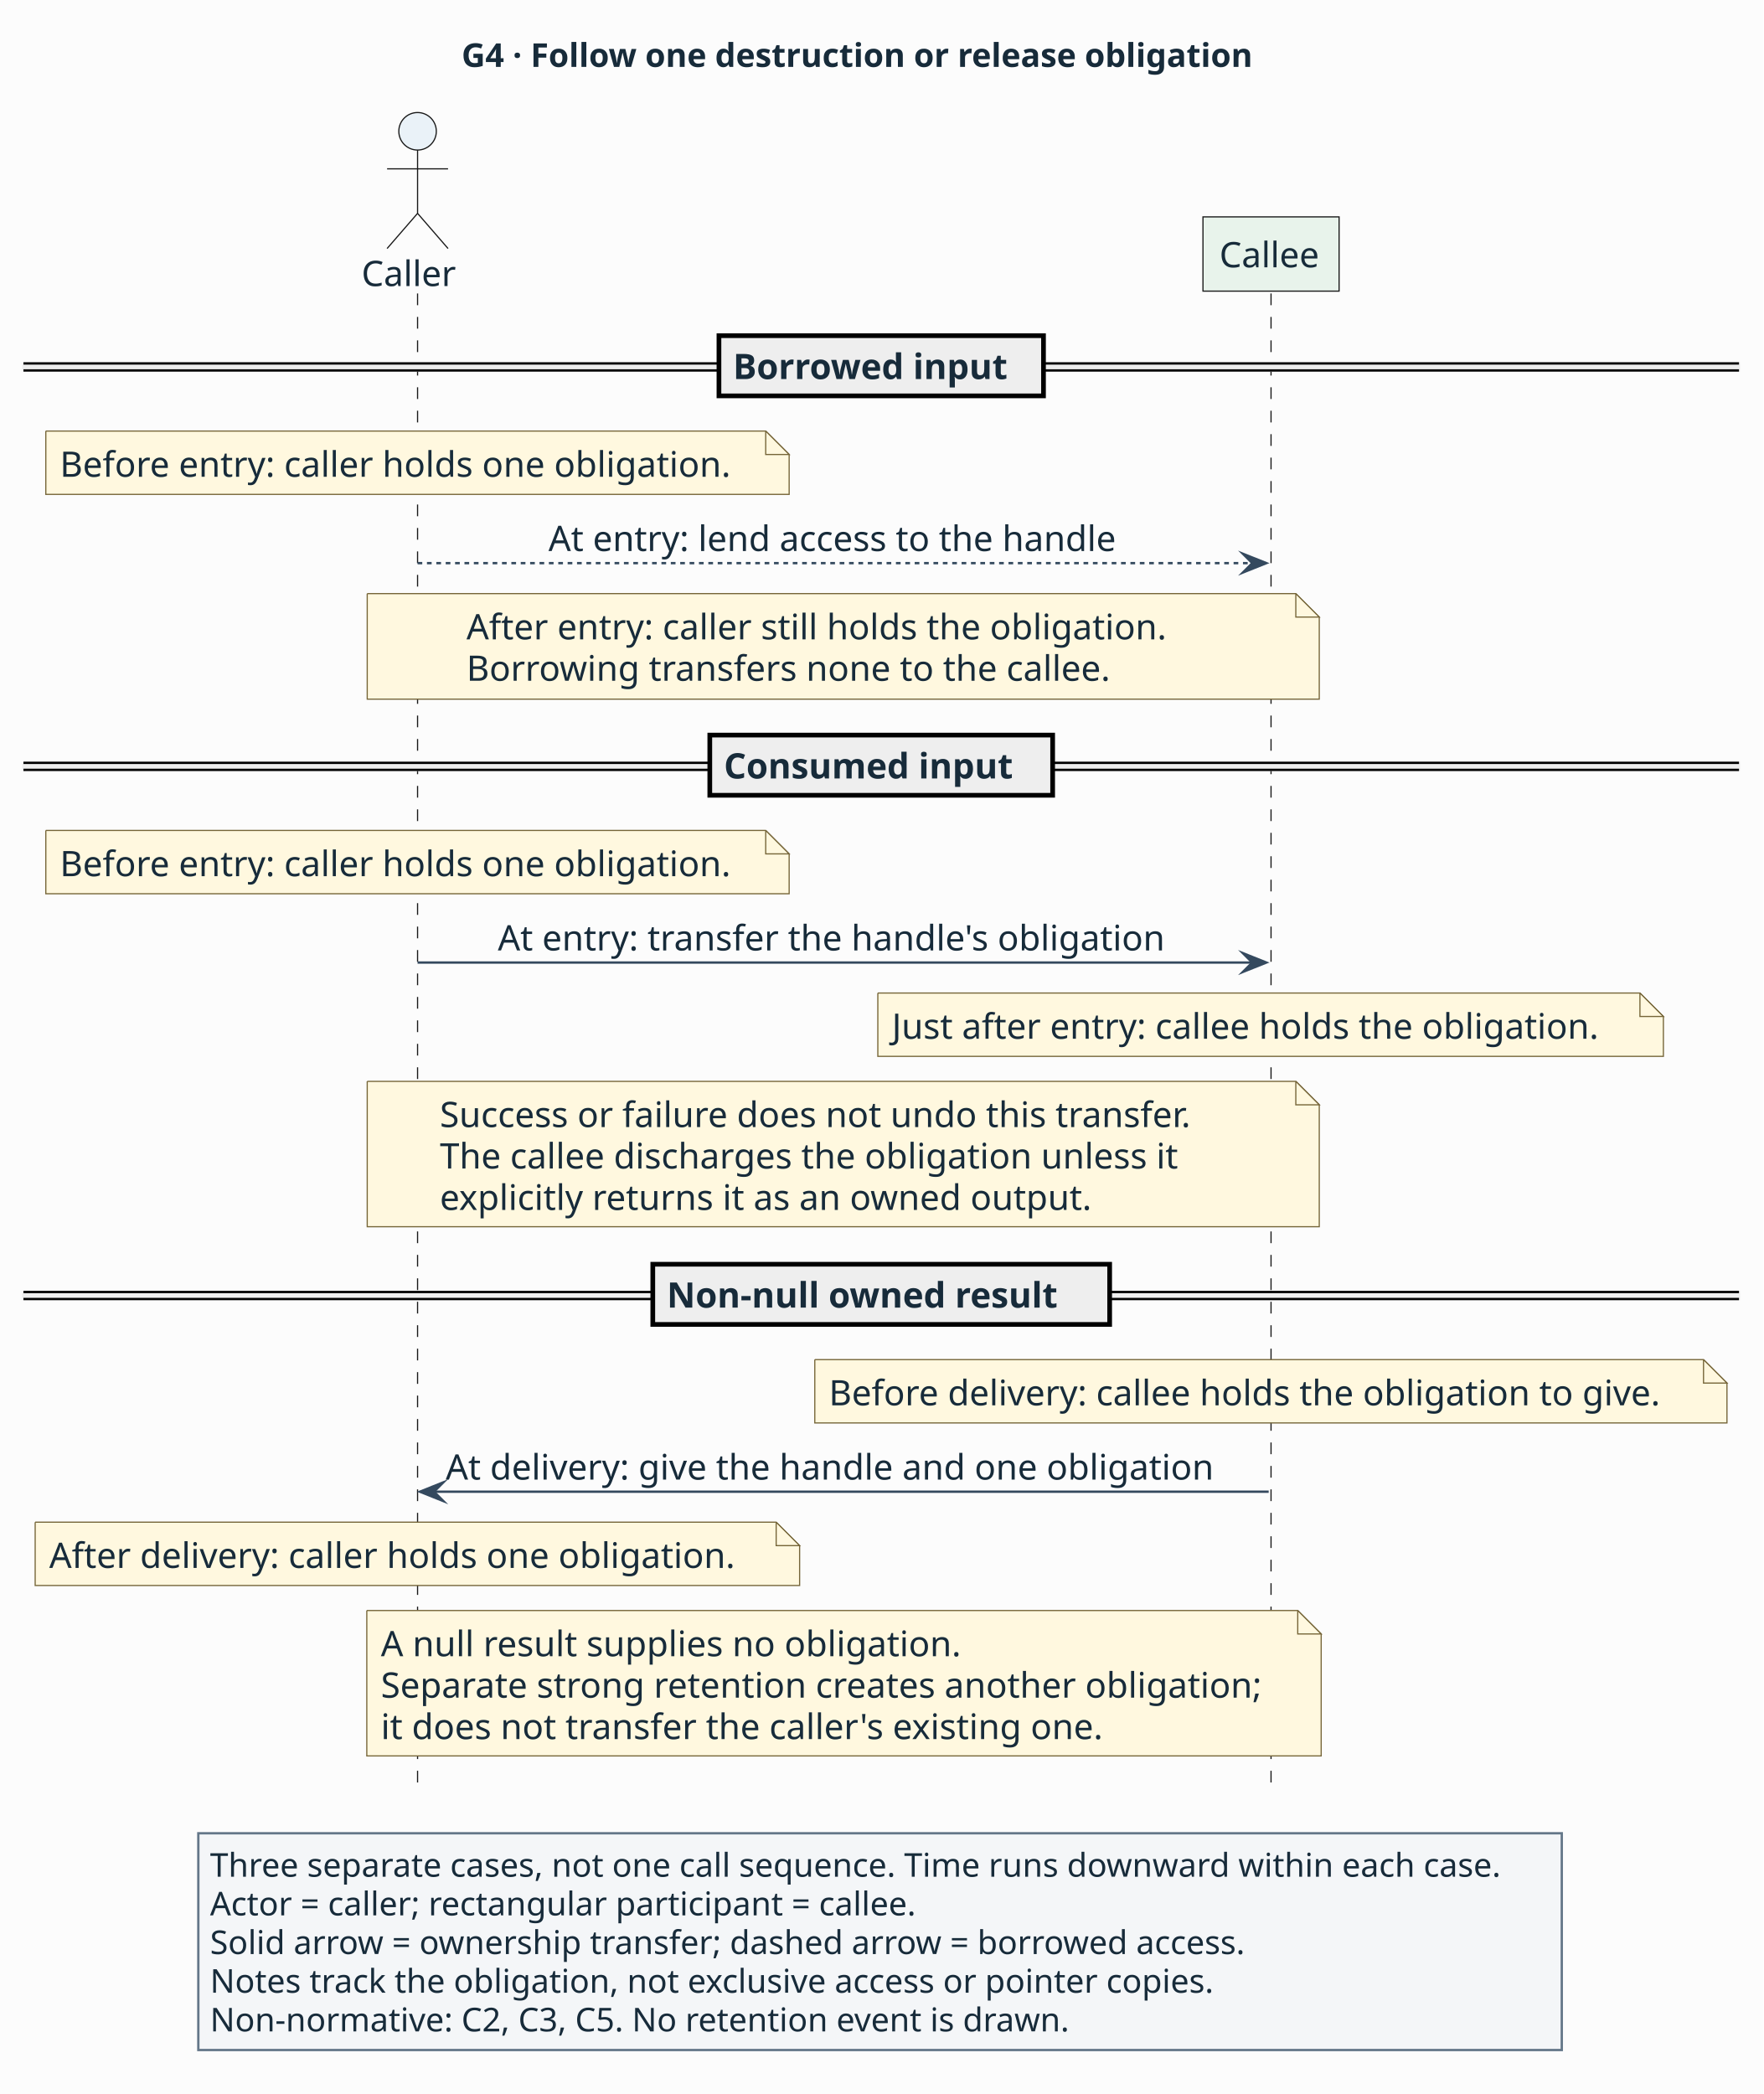
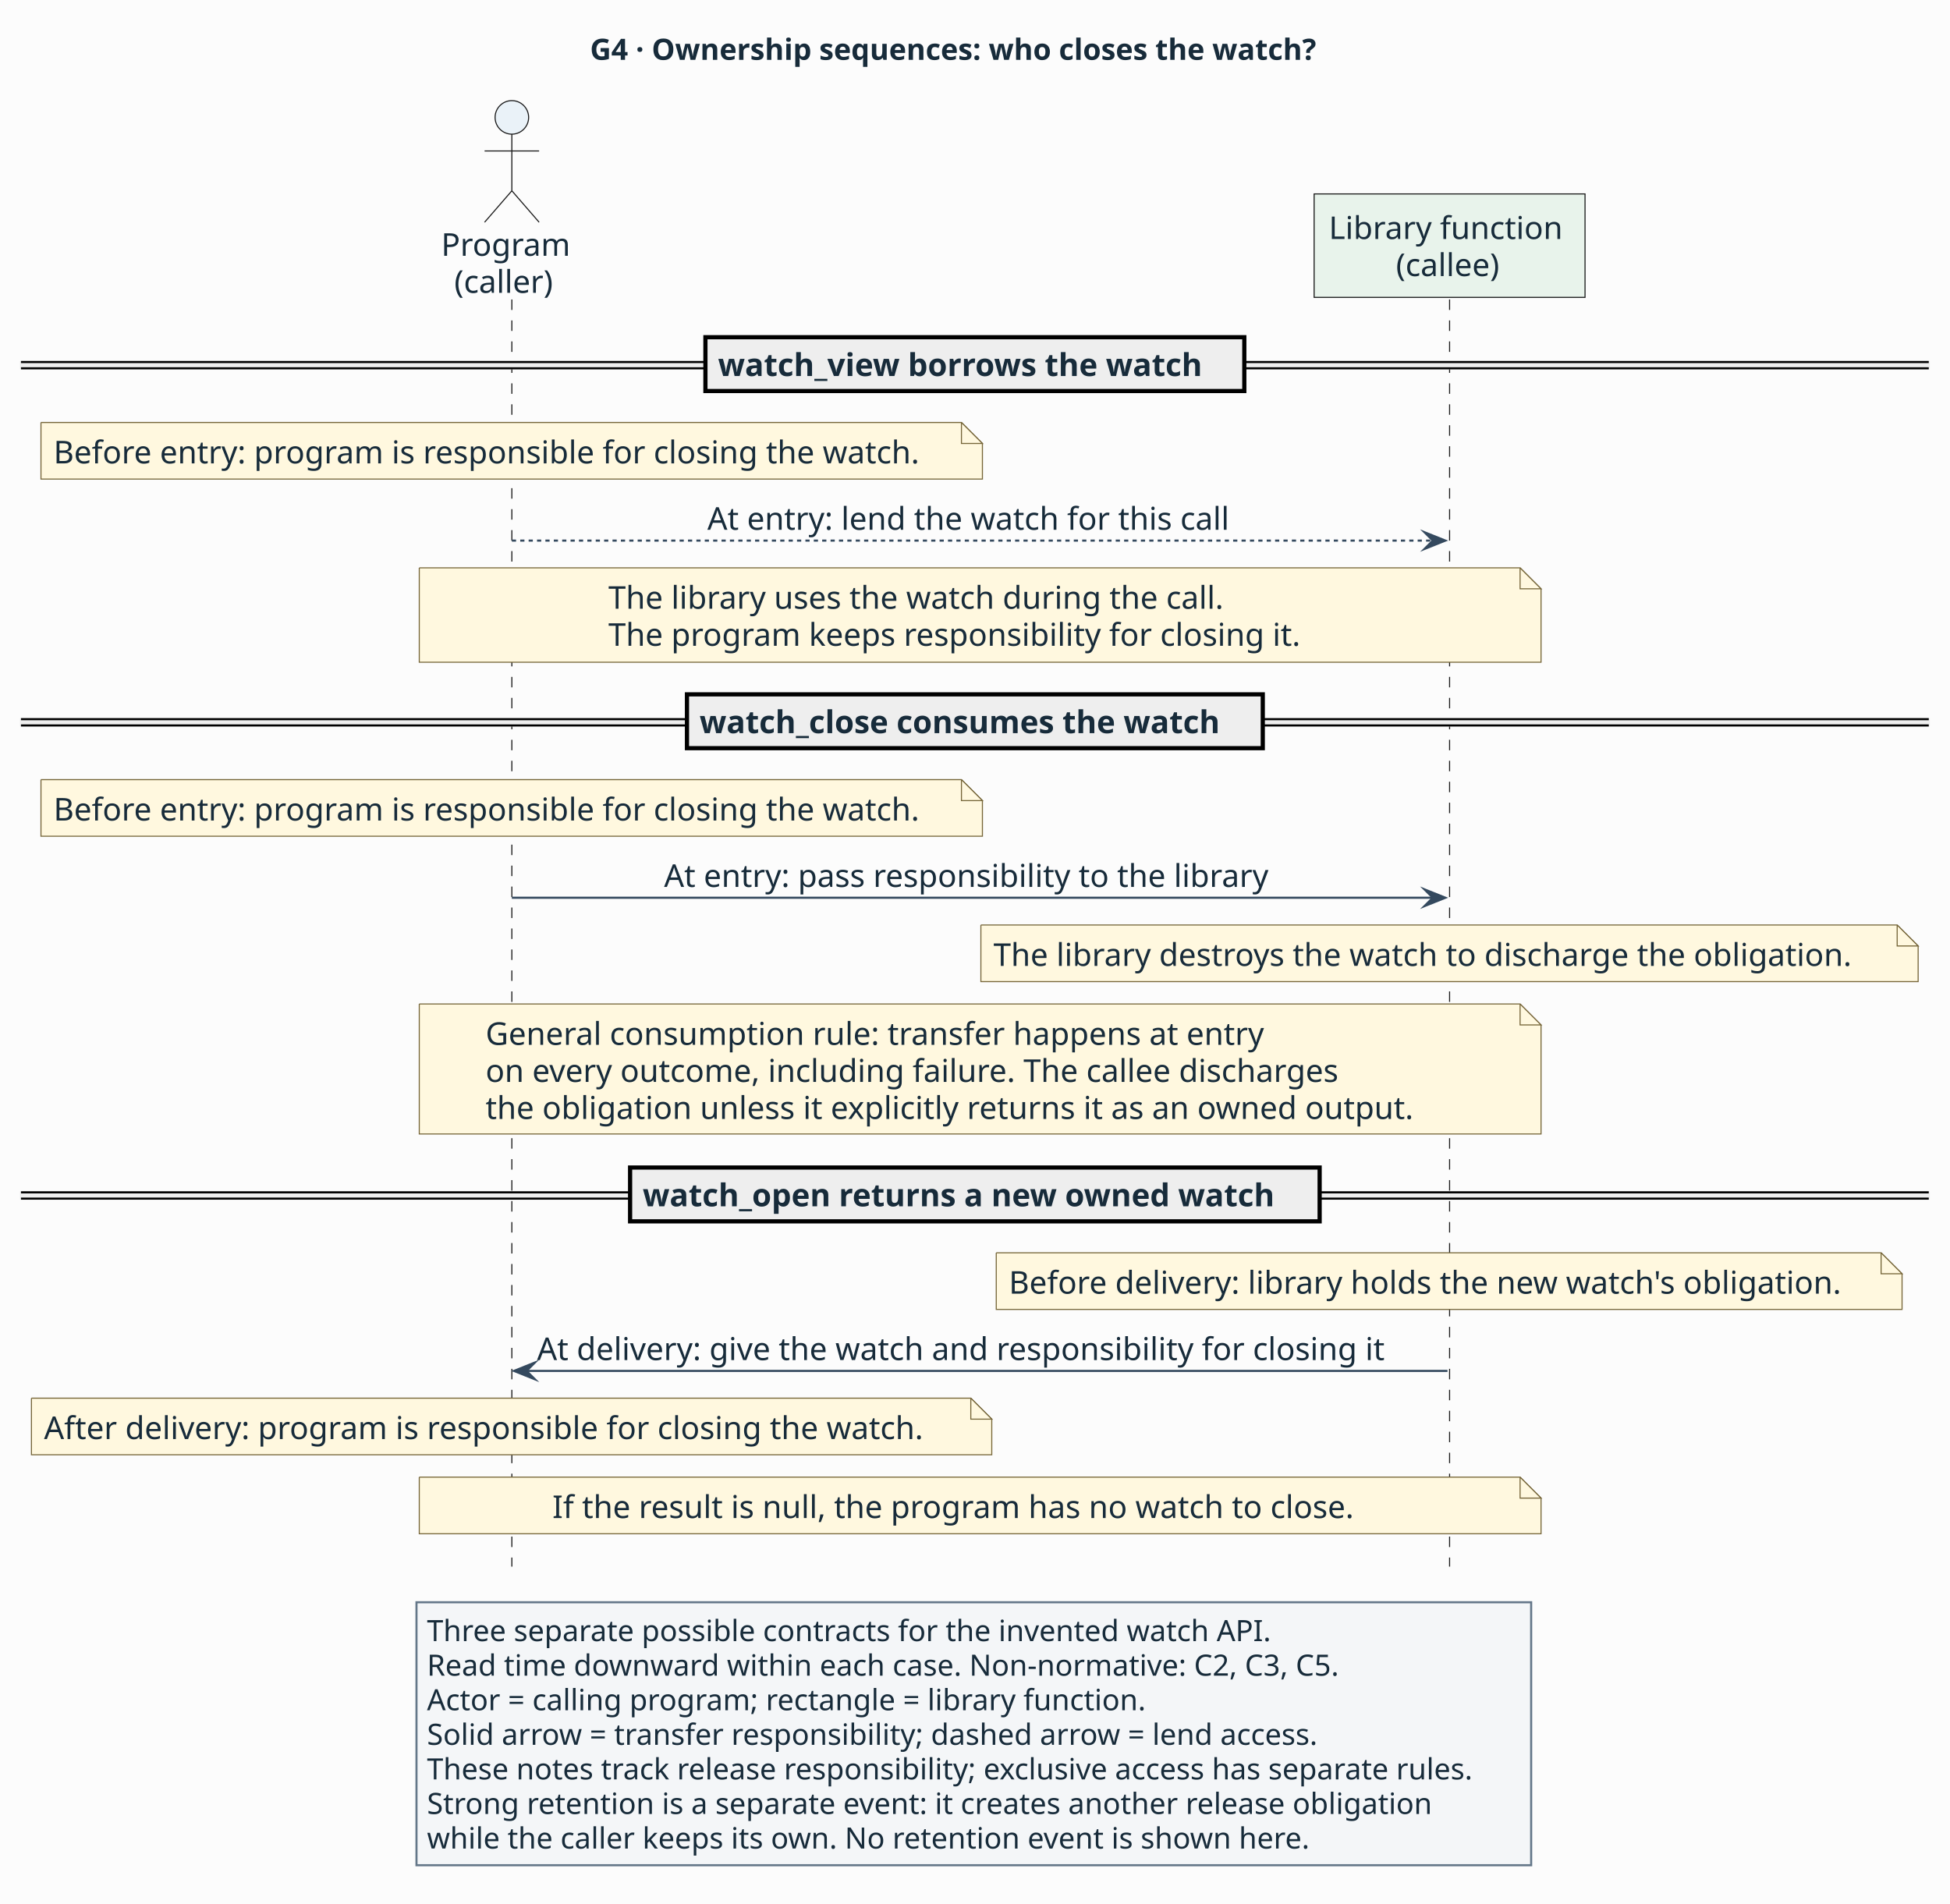
- <svg xmlns="http://www.w3.org/2000/svg" version="1.1" data-diagram-type="SEQUENCE" style="width:752px;height:893px;background:#FCFCFC;" width="752px" height="893px" viewBox="0 0 752 893" zoomAndPan="magnify" preserveAspectRatio="none" contentStyleType="text/css">
+ <svg xmlns="http://www.w3.org/2000/svg" version="1.1" data-diagram-type="SEQUENCE" style="width:930px;height:908px;background:#FCFCFC;" width="930px" height="908px" viewBox="0 0 930 908" zoomAndPan="magnify" preserveAspectRatio="none" contentStyleType="text/css">
  <defs />
  <g font-family="sans-serif" lengthAdjust="spacing">
-     <rect x="0" y="0" width="752" height="893" fill="#FCFCFC" style="stroke:none;" />
+     <rect x="0" y="0" width="930" height="908" fill="#FCFCFC" style="stroke:none;" />
    <g class="title" data-source-line="2">
-       <text x="196.834" y="28.535" fill="#172B3A" font-size="14" textLength="356.932" font-weight="700">G4 · Follow one destruction or release obligation</text>
+       <text x="281.39" y="28.535" fill="#172B3A" font-size="14" textLength="366.092" font-weight="700">G4 · Ownership sequences: who closes the watch?</text>
    </g>
    <g>
-       <rect x="174.574" y="125.154" width="8" height="639.654" fill="#000" fill-opacity="0" />
-       <line x1="178.074" y1="125.154" x2="178.074" y2="764.809" style="stroke:#181818;stroke-width:0.5;stroke-dasharray:5,5;" />
+       <rect x="240.617" y="142.82" width="8" height="604.322" fill="#000" fill-opacity="0" />
+       <line x1="244.117" y1="142.82" x2="244.117" y2="747.143" style="stroke:#181818;stroke-width:0.5;stroke-dasharray:5,5;" />
    </g>
    <g>
-       <rect x="538.535" y="125.154" width="8" height="639.654" fill="#000" fill-opacity="0" />
-       <line x1="542.035" y1="125.154" x2="542.035" y2="764.809" style="stroke:#181818;stroke-width:0.5;stroke-dasharray:5,5;" />
+       <rect x="687.84" y="142.82" width="8" height="604.322" fill="#000" fill-opacity="0" />
+       <line x1="691.34" y1="142.82" x2="691.34" y2="747.143" style="stroke:#181818;stroke-width:0.5;stroke-dasharray:5,5;" />
    </g>
-     <text x="154.16" y="121.99" fill="#172B3A" font-size="15" textLength="41.829">Caller</text>
-     <ellipse cx="178.074" cy="55.988" rx="8" ry="8" fill="#EAF2F8" style="stroke:#181818;stroke-width:0.5;" />
-     <path d="M178.074,63.988 L178.074,90.988 M165.074,71.988 L191.074,71.988 M178.074,90.988 L165.074,105.988 M178.074,90.988 L191.074,105.988" style="stroke:#181818;stroke-width:0.5;" fill="none" />
-     <rect x="513.011" y="92.488" width="58.048" height="31.666" fill="#E8F3EB" style="stroke:#181818;stroke-width:0.5;" />
-     <text x="520.011" y="113.99" fill="#172B3A" font-size="15" textLength="44.048">Callee</text>
-     <rect x="10" y="154.987" width="731.6" height="3" fill="#EEE" style="stroke:#EEE;stroke-width:1;" />
-     <line x1="10" y1="154.987" x2="741.6" y2="154.987" style="stroke:#000;stroke-width:1;" />
-     <line x1="10" y1="157.987" x2="741.6" y2="157.987" style="stroke:#000;stroke-width:1;" />
-     <rect x="306.599" y="143.154" width="138.402" height="25.666" fill="#EEE" style="stroke:#000;stroke-width:2;" />
-     <text x="312.599" y="161.656" fill="#172B3A" font-size="15" textLength="119.458" font-weight="700">Borrowed input</text>
-     <path d="M19.537,183.82 L19.537,210.82 L336.537,210.82 L336.537,193.82 L326.537,183.82 L19.537,183.82" style="stroke:#756538;stroke-width:0.5;" fill="#FFF8DF" />
-     <path d="M326.537,183.82 L326.537,193.82 L336.537,193.82 L326.537,183.82" style="stroke:#756538;stroke-width:0.5;" fill="#FFF8DF" />
-     <text x="25.537" y="203.322" fill="#172B3A" font-size="15" textLength="296.074">Before entry: caller holds one obligation.</text>
-     <polygon points="530.035,236.152,540.035,240.152,530.035,244.152,534.035,240.152" fill="#34495E" style="stroke:#34495E;stroke-width:1;stroke-linejoin:miter;stroke-miterlimit:10;" />
-     <line x1="178.074" y1="240.152" x2="536.035" y2="240.152" style="stroke:#34495E;stroke-width:1;stroke-dasharray:2,2;" />
-     <text x="233.899" y="234.988" fill="#172B3A" font-size="15" textLength="252.312">At entry: lend access to the handle</text>
-     <path d="M156.605,253.152 L156.605,298.152 L562.605,298.152 L562.605,263.152 L552.605,253.152 L156.605,253.152" style="stroke:#756538;stroke-width:0.5;" fill="#FFF8DF" />
-     <path d="M552.605,253.152 L552.605,263.152 L562.605,263.152 L552.605,253.152" style="stroke:#756538;stroke-width:0.5;" fill="#FFF8DF" />
-     <text x="198.934" y="272.654" fill="#172B3A" font-size="15" textLength="313.242">After entry: caller still holds the obligation.</text>
-     <text x="198.934" y="290.32" fill="#172B3A" font-size="15" textLength="282.649">Borrowing transfers none to the callee.</text>
-     <rect x="10" y="325.317" width="731.6" height="3" fill="#EEE" style="stroke:#EEE;stroke-width:1;" />
-     <line x1="10" y1="325.317" x2="741.6" y2="325.317" style="stroke:#000;stroke-width:1;" />
-     <line x1="10" y1="328.317" x2="741.6" y2="328.317" style="stroke:#000;stroke-width:1;" />
-     <rect x="302.695" y="313.484" width="146.209" height="25.666" fill="#EEE" style="stroke:#000;stroke-width:2;" />
-     <text x="308.695" y="331.986" fill="#172B3A" font-size="15" textLength="127.266" font-weight="700">Consumed input</text>
-     <path d="M19.537,354.15 L19.537,381.15 L336.537,381.15 L336.537,364.15 L326.537,354.15 L19.537,354.15" style="stroke:#756538;stroke-width:0.5;" fill="#FFF8DF" />
-     <path d="M326.537,354.15 L326.537,364.15 L336.537,364.15 L326.537,354.15" style="stroke:#756538;stroke-width:0.5;" fill="#FFF8DF" />
-     <text x="25.537" y="373.652" fill="#172B3A" font-size="15" textLength="296.074">Before entry: caller holds one obligation.</text>
-     <polygon points="530.035,406.482,540.035,410.482,530.035,414.482,534.035,410.482" fill="#34495E" style="stroke:#34495E;stroke-width:1;stroke-linejoin:miter;stroke-miterlimit:10;" />
-     <line x1="178.074" y1="410.482" x2="536.035" y2="410.482" style="stroke:#34495E;stroke-width:1;" />
-     <text x="212.3" y="405.318" fill="#172B3A" font-size="15" textLength="295.51">At entry: transfer the handle's obligation</text>
-     <path d="M374.354,423.482 L374.354,450.482 L709.354,450.482 L709.354,433.482 L699.354,423.482 L374.354,423.482" style="stroke:#756538;stroke-width:0.5;" fill="#FFF8DF" />
-     <path d="M699.354,423.482 L699.354,433.482 L709.354,433.482 L699.354,423.482" style="stroke:#756538;stroke-width:0.5;" fill="#FFF8DF" />
-     <text x="380.354" y="442.984" fill="#172B3A" font-size="15" textLength="314.363">Just after entry: callee holds the obligation.</text>
-     <path d="M156.605,461.148 L156.605,523.148 L562.605,523.148 L562.605,471.148 L552.605,461.148 L156.605,461.148" style="stroke:#756538;stroke-width:0.5;" fill="#FFF8DF" />
-     <path d="M552.605,461.148 L552.605,471.148 L562.605,471.148 L552.605,461.148" style="stroke:#756538;stroke-width:0.5;" fill="#FFF8DF" />
-     <text x="187.574" y="480.65" fill="#172B3A" font-size="15" textLength="335.962">Success or failure does not undo this transfer.</text>
-     <text x="187.574" y="498.316" fill="#172B3A" font-size="15" textLength="328.433">The callee discharges the obligation unless it</text>
-     <text x="187.574" y="515.982" fill="#172B3A" font-size="15" textLength="291.042">explicitly returns it as an owned output.</text>
-     <rect x="10" y="550.979" width="731.6" height="3" fill="#EEE" style="stroke:#EEE;stroke-width:1;" />
-     <line x1="10" y1="550.979" x2="741.6" y2="550.979" style="stroke:#000;stroke-width:1;" />
-     <line x1="10" y1="553.979" x2="741.6" y2="553.979" style="stroke:#000;stroke-width:1;" />
-     <rect x="278.386" y="539.146" width="194.828" height="25.666" fill="#EEE" style="stroke:#000;stroke-width:2;" />
-     <text x="284.386" y="557.648" fill="#172B3A" font-size="15" textLength="175.884" font-weight="700">Non-null owned result</text>
-     <path d="M347.47,579.813 L347.47,606.813 L736.47,606.813 L736.47,589.813 L726.47,579.813 L347.47,579.813" style="stroke:#756538;stroke-width:0.5;" fill="#FFF8DF" />
-     <path d="M726.47,579.813 L726.47,589.813 L736.47,589.813 L726.47,579.813" style="stroke:#756538;stroke-width:0.5;" fill="#FFF8DF" />
-     <text x="353.47" y="599.314" fill="#172B3A" font-size="15" textLength="368.13">Before delivery: callee holds the obligation to give.</text>
-     <polygon points="189.074,632.145,179.074,636.145,189.074,640.145,185.074,636.145" fill="#34495E" style="stroke:#34495E;stroke-width:1;stroke-linejoin:miter;stroke-miterlimit:10;" />
-     <line x1="183.074" y1="636.145" x2="541.035" y2="636.145" style="stroke:#34495E;stroke-width:1;" />
-     <text x="190.074" y="630.98" fill="#172B3A" font-size="15" textLength="339.961">At delivery: give the handle and one obligation</text>
-     <path d="M15,649.145 L15,676.145 L341,676.145 L341,659.145 L331,649.145 L15,649.145" style="stroke:#756538;stroke-width:0.5;" fill="#FFF8DF" />
-     <path d="M331,649.145 L331,659.145 L341,659.145 L331,649.145" style="stroke:#756538;stroke-width:0.5;" fill="#FFF8DF" />
-     <text x="21" y="668.646" fill="#172B3A" font-size="15" textLength="305.149">After delivery: caller holds one obligation.</text>
-     <path d="M156.423,686.811 L156.423,748.811 L563.423,748.811 L563.423,696.811 L553.423,686.811 L156.423,686.811" style="stroke:#756538;stroke-width:0.5;" fill="#FFF8DF" />
-     <path d="M553.423,686.811 L553.423,696.811 L563.423,696.811 L553.423,686.811" style="stroke:#756538;stroke-width:0.5;" fill="#FFF8DF" />
-     <text x="162.423" y="706.313" fill="#172B3A" font-size="15" textLength="259.98">A null result supplies no obligation.</text>
-     <text x="162.423" y="723.979" fill="#172B3A" font-size="15" textLength="386.265">Separate strong retention creates another obligation;</text>
-     <text x="162.423" y="741.645" fill="#172B3A" font-size="15" textLength="322.222">it does not transfer the caller's existing one.</text>
-     <g class="legend" data-source-line="31">
-       <rect x="84.575" y="781.809" width="581.45" height="92.441" fill="#F4F6F8" style="stroke:#647789;stroke-width:1;" />
-       <text x="89.575" y="800.344" fill="#172B3A" font-size="14" textLength="571.45">Three separate cases, not one call sequence. Time runs downward within each case.</text>
-       <text x="89.575" y="816.832" fill="#172B3A" font-size="14" textLength="319.73">Actor = caller; rectangular participant = callee.</text>
-       <text x="89.575" y="833.32" fill="#172B3A" font-size="14" textLength="462.656">Solid arrow = ownership transfer; dashed arrow = borrowed access.</text>
-       <text x="89.575" y="849.809" fill="#172B3A" font-size="14" textLength="448.15">Notes track the obligation, not exclusive access or pointer copies.</text>
-       <text x="89.575" y="866.297" fill="#172B3A" font-size="14" textLength="387.55">Non-normative: C2, C3, C5. No retention event is drawn.</text>
+     <text x="210.406" y="121.99" fill="#172B3A" font-size="15" textLength="61.421">Program</text>
+     <text x="216.672" y="139.656" fill="#172B3A" font-size="15" textLength="48.889">(caller)</text>
+     <ellipse cx="244.117" cy="55.988" rx="8" ry="8" fill="#EAF2F8" style="stroke:#181818;stroke-width:0.5;" />
+     <path d="M244.117,63.988 L244.117,90.988 M231.117,71.988 L257.117,71.988 M244.117,90.988 L231.117,105.988 M244.117,90.988 L257.117,105.988" style="stroke:#181818;stroke-width:0.5;" fill="none" />
+     <rect x="626.738" y="92.488" width="129.203" height="49.332" fill="#E8F3EB" style="stroke:#181818;stroke-width:0.5;" />
+     <text x="633.738" y="113.99" fill="#172B3A" font-size="15" textLength="115.203">Library function</text>
+     <text x="665.785" y="131.656" fill="#172B3A" font-size="15" textLength="51.108">(callee)</text>
+     <rect x="10" y="172.653" width="909.872" height="3" fill="#EEE" style="stroke:#EEE;stroke-width:1;" />
+     <line x1="10" y1="172.653" x2="919.872" y2="172.653" style="stroke:#000;stroke-width:1;" />
+     <line x1="10" y1="175.653" x2="919.872" y2="175.653" style="stroke:#000;stroke-width:1;" />
+     <rect x="336.431" y="160.82" width="257.01" height="25.666" fill="#EEE" style="stroke:#000;stroke-width:2;" />
+     <text x="342.431" y="179.322" fill="#172B3A" font-size="15" textLength="238.066" font-weight="700">watch_view borrows the watch</text>
+     <path d="M19.537,201.486 L19.537,228.486 L468.537,228.486 L468.537,211.486 L458.537,201.486 L19.537,201.486" style="stroke:#756538;stroke-width:0.5;" fill="#FFF8DF" />
+     <path d="M458.537,201.486 L458.537,211.486 L468.537,211.486 L458.537,201.486" style="stroke:#756538;stroke-width:0.5;" fill="#FFF8DF" />
+     <text x="25.537" y="220.988" fill="#172B3A" font-size="15" textLength="428.159">Before entry: program is responsible for closing the watch.</text>
+     <polygon points="679.34,253.818,689.34,257.818,679.34,261.818,683.34,257.818" fill="#34495E" style="stroke:#34495E;stroke-width:1;stroke-linejoin:miter;stroke-miterlimit:10;" />
+     <line x1="244.117" y1="257.818" x2="685.34" y2="257.818" style="stroke:#34495E;stroke-width:1;stroke-dasharray:2,2;" />
+     <text x="337.354" y="252.654" fill="#172B3A" font-size="15" textLength="260.75">At entry: lend the watch for this call</text>
+     <path d="M199.961,270.818 L199.961,315.818 L734.961,315.818 L734.961,280.818 L724.961,270.818 L199.961,270.818" style="stroke:#756538;stroke-width:0.5;" fill="#FFF8DF" />
+     <path d="M724.961,270.818 L724.961,280.818 L734.961,280.818 L724.961,270.818" style="stroke:#756538;stroke-width:0.5;" fill="#FFF8DF" />
+     <text x="290.135" y="290.32" fill="#172B3A" font-size="15" textLength="306.108">The library uses the watch during the call.</text>
+     <text x="290.135" y="307.986" fill="#172B3A" font-size="15" textLength="346.187">The program keeps responsibility for closing it.</text>
+     <rect x="10" y="342.983" width="909.872" height="3" fill="#EEE" style="stroke:#EEE;stroke-width:1;" />
+     <line x1="10" y1="342.983" x2="919.872" y2="342.983" style="stroke:#000;stroke-width:1;" />
+     <line x1="10" y1="345.983" x2="919.872" y2="345.983" style="stroke:#000;stroke-width:1;" />
+     <rect x="327.627" y="331.15" width="274.618" height="25.666" fill="#EEE" style="stroke:#000;stroke-width:2;" />
+     <text x="333.627" y="349.652" fill="#172B3A" font-size="15" textLength="255.674" font-weight="700">watch_close consumes the watch</text>
+     <path d="M19.537,371.816 L19.537,398.816 L468.537,398.816 L468.537,381.816 L458.537,371.816 L19.537,371.816" style="stroke:#756538;stroke-width:0.5;" fill="#FFF8DF" />
+     <path d="M458.537,371.816 L458.537,381.816 L468.537,381.816 L458.537,371.816" style="stroke:#756538;stroke-width:0.5;" fill="#FFF8DF" />
+     <text x="25.537" y="391.318" fill="#172B3A" font-size="15" textLength="428.159">Before entry: program is responsible for closing the watch.</text>
+     <polygon points="679.34,424.148,689.34,428.148,679.34,432.148,683.34,428.148" fill="#34495E" style="stroke:#34495E;stroke-width:1;stroke-linejoin:miter;stroke-miterlimit:10;" />
+     <line x1="244.117" y1="428.148" x2="685.34" y2="428.148" style="stroke:#34495E;stroke-width:1;" />
+     <text x="316.707" y="422.984" fill="#172B3A" font-size="15" textLength="302.043">At entry: pass responsibility to the library</text>
+     <path d="M467.807,441.148 L467.807,468.148 L914.807,468.148 L914.807,451.148 L904.807,441.148 L467.807,441.148" style="stroke:#756538;stroke-width:0.5;" fill="#FFF8DF" />
+     <path d="M904.807,441.148 L904.807,451.148 L914.807,451.148 L904.807,441.148" style="stroke:#756538;stroke-width:0.5;" fill="#FFF8DF" />
+     <text x="473.807" y="460.65" fill="#172B3A" font-size="15" textLength="426.064">The library destroys the watch to discharge the obligation.</text>
+     <path d="M199.961,478.814 L199.961,540.814 L734.961,540.814 L734.961,488.814 L724.961,478.814 L199.961,478.814" style="stroke:#756538;stroke-width:0.5;" fill="#FFF8DF" />
+     <path d="M724.961,478.814 L724.961,488.814 L734.961,488.814 L724.961,478.814" style="stroke:#756538;stroke-width:0.5;" fill="#FFF8DF" />
+     <text x="231.585" y="498.316" fill="#172B3A" font-size="15" textLength="381.987">General consumption rule: transfer happens at entry</text>
+     <text x="231.585" y="515.982" fill="#172B3A" font-size="15" textLength="423.464">on every outcome, including failure. The callee discharges</text>
+     <text x="231.585" y="533.648" fill="#172B3A" font-size="15" textLength="463.286">the obligation unless it explicitly returns it as an owned output.</text>
+     <rect x="10" y="568.646" width="909.872" height="3" fill="#EEE" style="stroke:#EEE;stroke-width:1;" />
+     <line x1="10" y1="568.646" x2="919.872" y2="568.646" style="stroke:#000;stroke-width:1;" />
+     <line x1="10" y1="571.646" x2="919.872" y2="571.646" style="stroke:#000;stroke-width:1;" />
+     <rect x="300.505" y="556.813" width="328.861" height="25.666" fill="#EEE" style="stroke:#000;stroke-width:2;" />
+     <text x="306.505" y="575.314" fill="#172B3A" font-size="15" textLength="309.917" font-weight="700">watch_open returns a new owned watch</text>
+     <path d="M475.139,597.479 L475.139,624.479 L907.139,624.479 L907.139,607.479 L897.139,597.479 L475.139,597.479" style="stroke:#756538;stroke-width:0.5;" fill="#FFF8DF" />
+     <path d="M897.139,597.479 L897.139,607.479 L907.139,607.479 L897.139,597.479" style="stroke:#756538;stroke-width:0.5;" fill="#FFF8DF" />
+     <text x="481.139" y="616.98" fill="#172B3A" font-size="15" textLength="411.401">Before delivery: library holds the new watch's obligation.</text>
+     <polygon points="255.117,649.811,245.117,653.811,255.117,657.811,251.117,653.811" fill="#34495E" style="stroke:#34495E;stroke-width:1;stroke-linejoin:miter;stroke-miterlimit:10;" />
+     <line x1="249.117" y1="653.811" x2="690.34" y2="653.811" style="stroke:#34495E;stroke-width:1;" />
+     <text x="256.117" y="648.646" fill="#172B3A" font-size="15" textLength="423.223">At delivery: give the watch and responsibility for closing it</text>
+     <path d="M15,666.811 L15,693.811 L473,693.811 L473,676.811 L463,666.811 L15,666.811" style="stroke:#756538;stroke-width:0.5;" fill="#FFF8DF" />
+     <path d="M463,666.811 L463,676.811 L473,676.811 L463,666.811" style="stroke:#756538;stroke-width:0.5;" fill="#FFF8DF" />
+     <text x="21" y="686.313" fill="#172B3A" font-size="15" textLength="437.234">After delivery: program is responsible for closing the watch.</text>
+     <path d="M199.961,704.477 L199.961,731.477 L734.961,731.477 L734.961,714.477 L724.961,704.477 L199.961,704.477" style="stroke:#756538;stroke-width:0.5;" fill="#FFF8DF" />
+     <path d="M724.961,704.477 L724.961,714.477 L734.961,714.477 L724.961,704.477" style="stroke:#756538;stroke-width:0.5;" fill="#FFF8DF" />
+     <text x="263.431" y="723.979" fill="#172B3A" font-size="15" textLength="399.595">If the result is null, the program has no watch to close.</text>
+     <g class="legend" data-source-line="29">
+       <rect x="198.631" y="764.143" width="531.609" height="125.418" fill="#F4F6F8" style="stroke:#647789;stroke-width:1;" />
+       <text x="203.631" y="782.678" fill="#172B3A" font-size="14" textLength="416.363">Three separate possible contracts for the invented watch API.</text>
+       <text x="203.631" y="799.166" fill="#172B3A" font-size="14" textLength="457.529">Read time downward within each case. Non-normative: C2, C3, C5.</text>
+       <text x="203.631" y="815.654" fill="#172B3A" font-size="14" textLength="363.986">Actor = calling program; rectangle = library function.</text>
+       <text x="203.631" y="832.143" fill="#172B3A" font-size="14" textLength="448.301">Solid arrow = transfer responsibility; dashed arrow = lend access.</text>
+       <text x="203.631" y="848.631" fill="#172B3A" font-size="14" textLength="521.609">These notes track release responsibility; exclusive access has separate rules.</text>
+       <text x="203.631" y="865.119" fill="#172B3A" font-size="14" textLength="495.674">Strong retention is a separate event: it creates another release obligation</text>
+       <text x="203.631" y="881.607" fill="#172B3A" font-size="14" textLength="438.067">while the caller keeps its own. No retention event is shown here.</text>
    </g>
  </g>
</svg>
